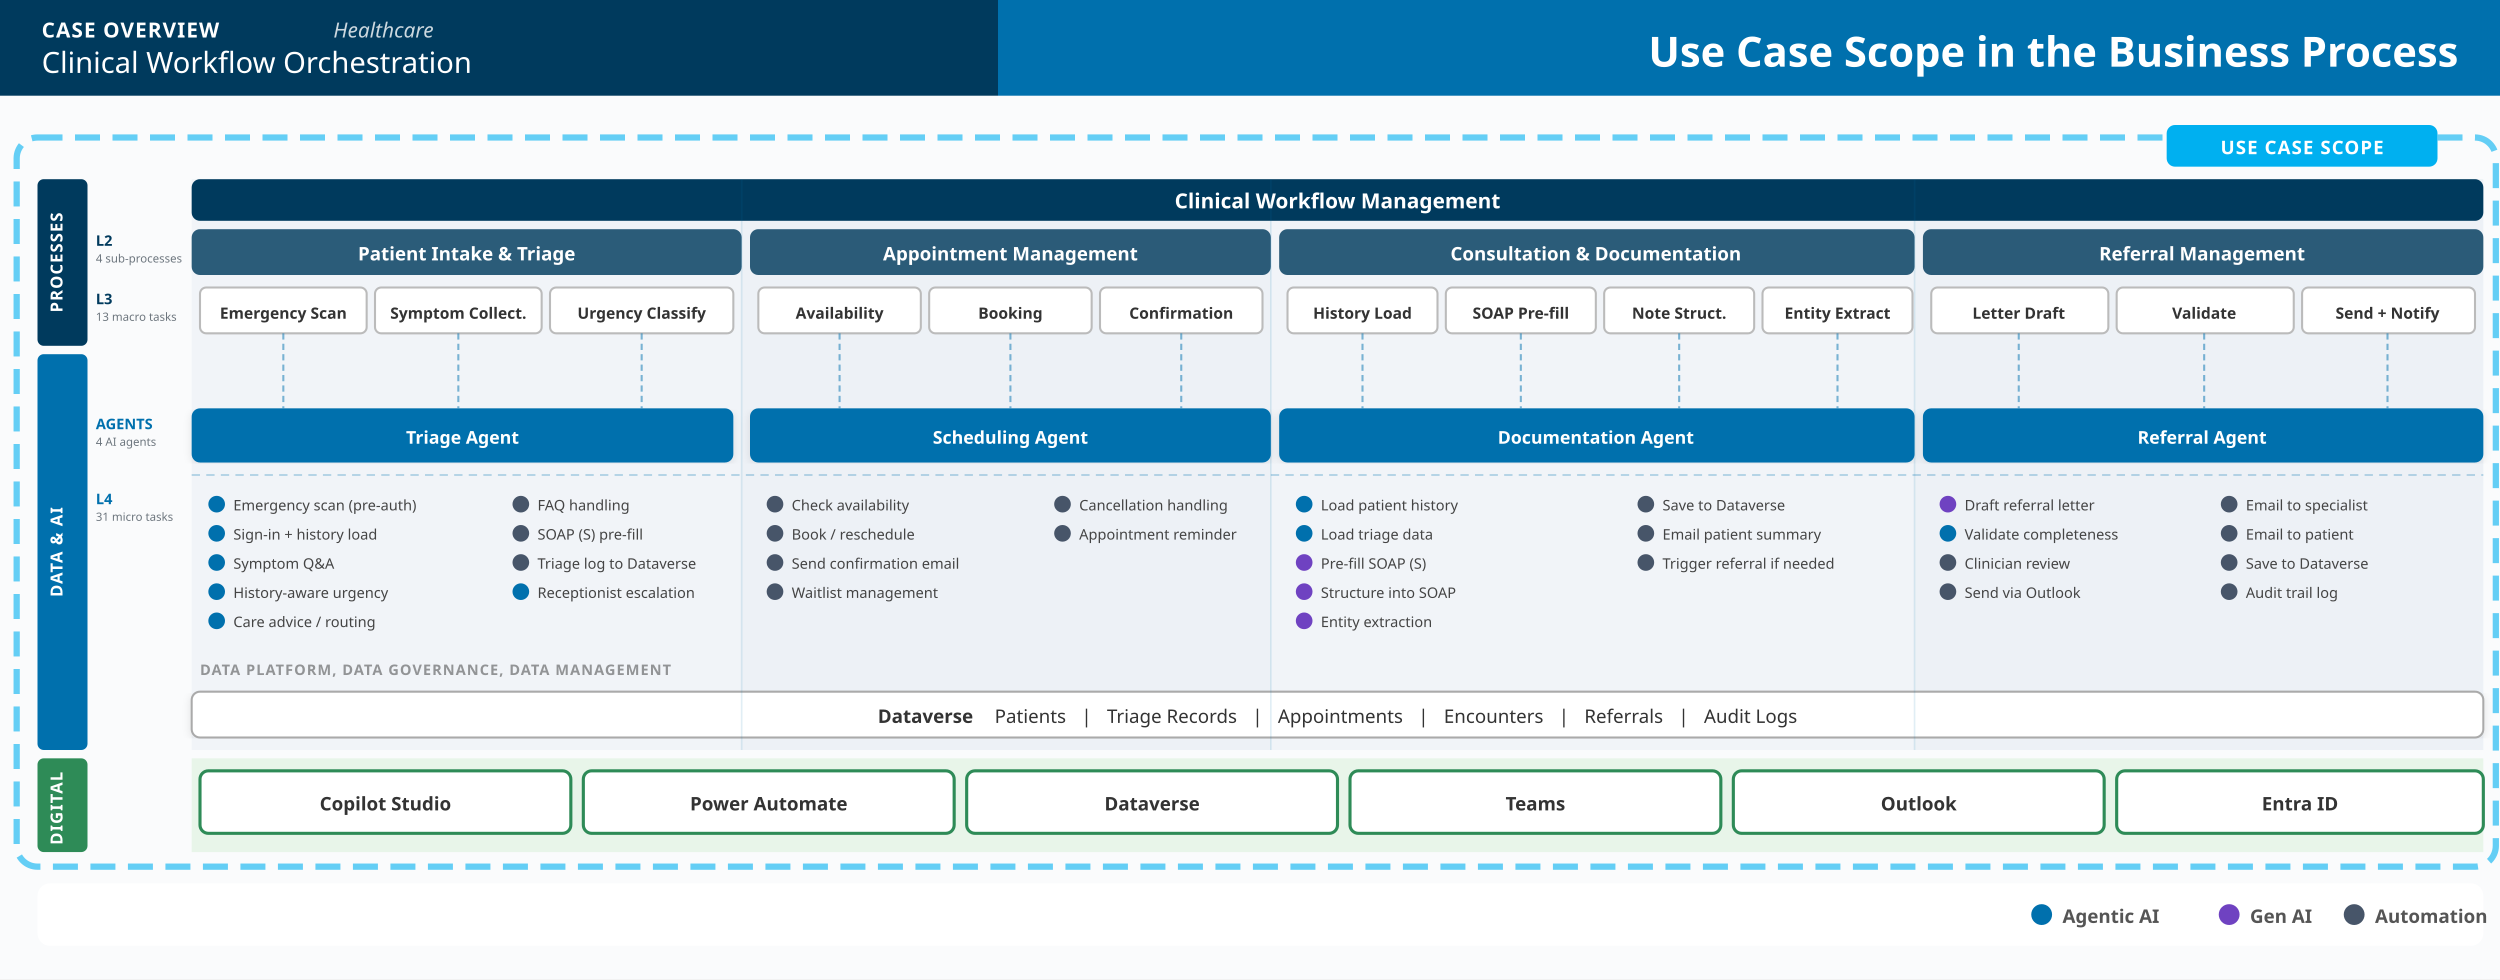
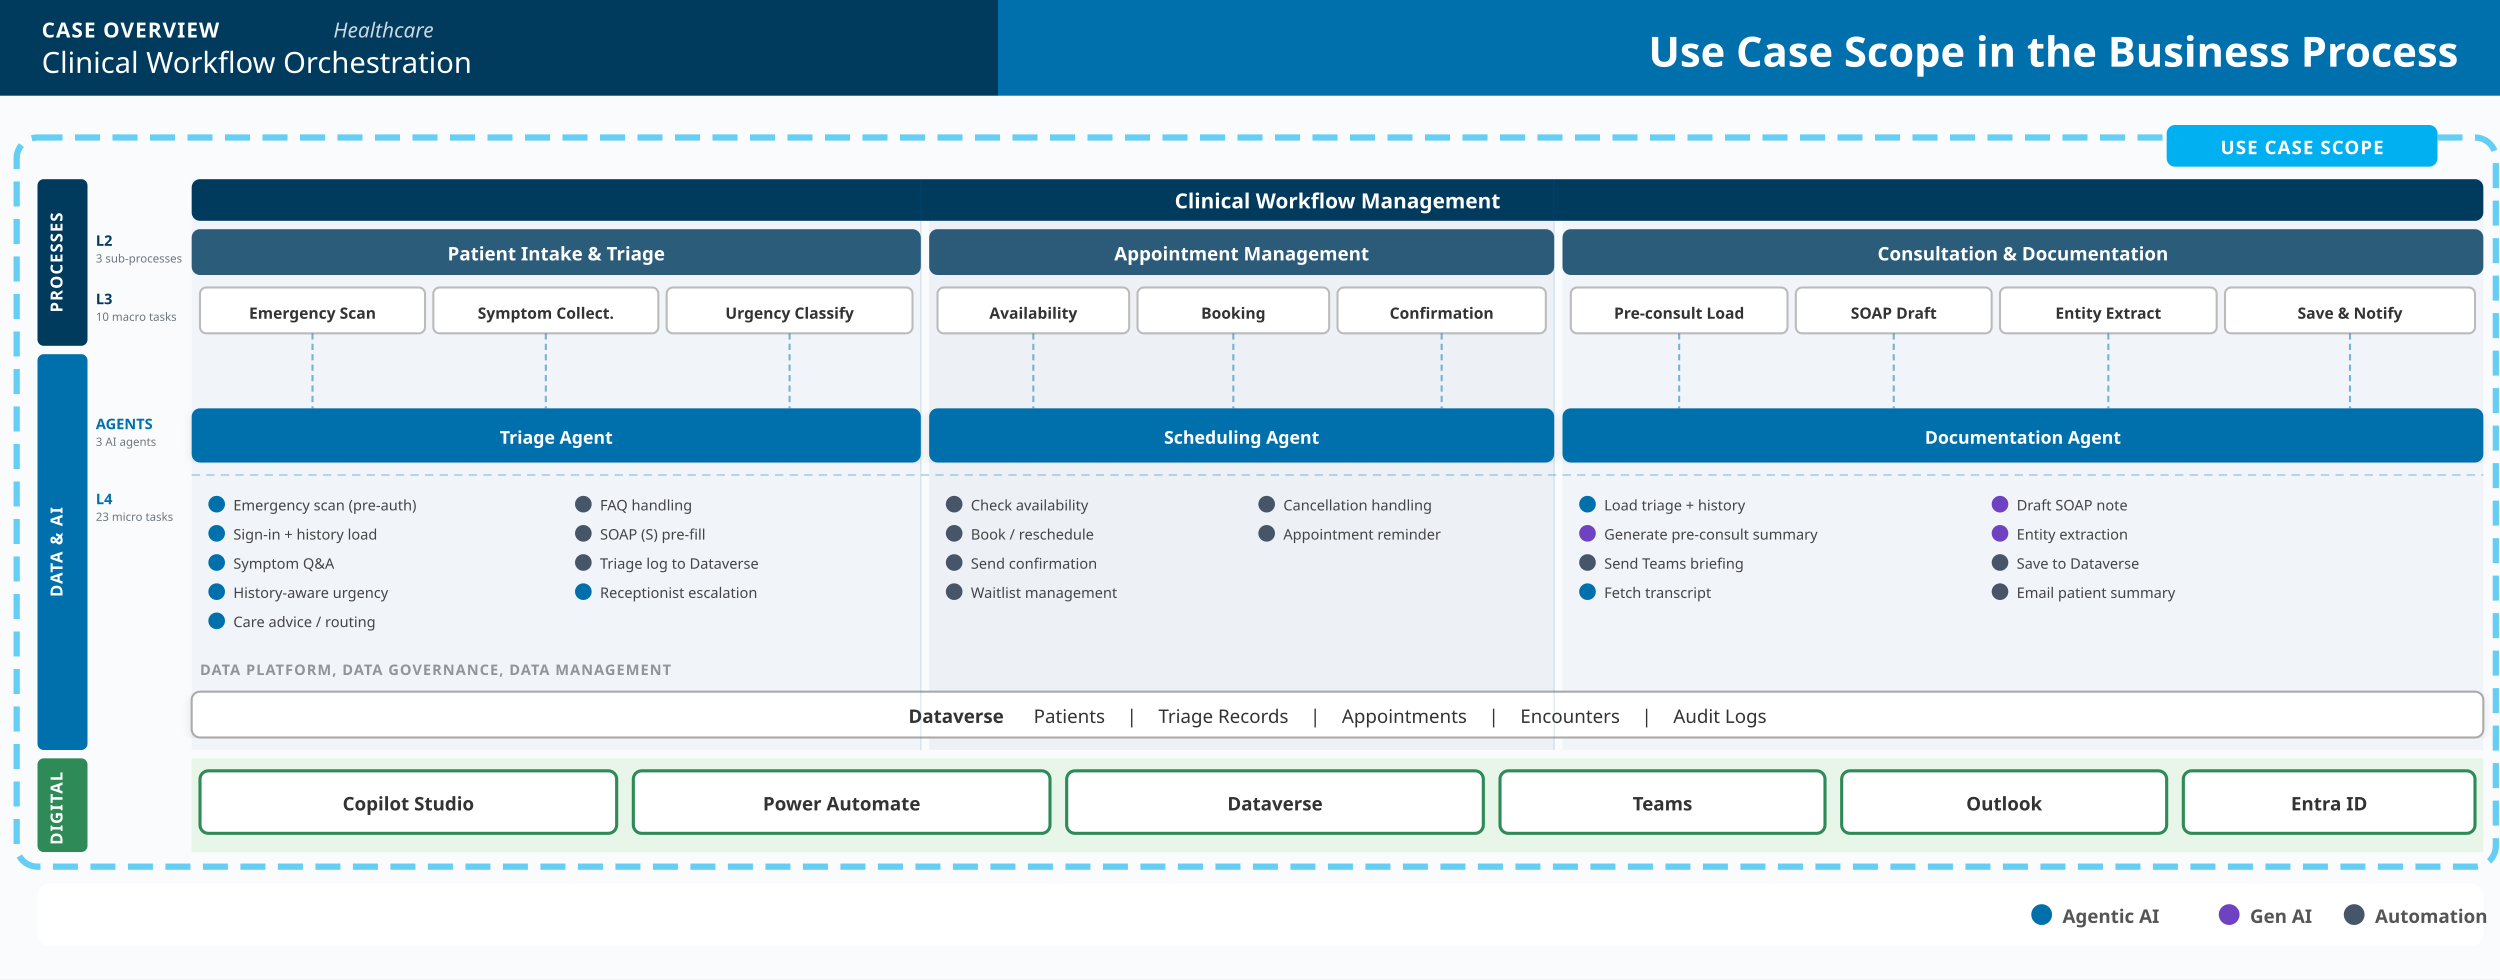
<svg xmlns="http://www.w3.org/2000/svg" viewBox="0 0 1200 470" font-family="'Segoe UI', -apple-system, sans-serif">
  <defs>
    <filter id="shadow" x="-2%" y="-2%" width="104%" height="104%">
      <feDropShadow dx="0" dy="1" stdDeviation="2" flood-opacity="0.1" />
    </filter>
    <linearGradient id="headerGrad" x1="0" y1="0" x2="1" y2="0">
      <stop offset="0%" stop-color="#003A5D" />
      <stop offset="40%" stop-color="#003A5D" />
      <stop offset="40%" stop-color="#0070AD" />
      <stop offset="100%" stop-color="#0070AD" />
    </linearGradient>
  </defs>
  <rect width="1200" height="46" fill="url(#headerGrad)" />
  <text x="20" y="18" fill="white" font-size="10" font-weight="600" letter-spacing="0.5">CASE OVERVIEW</text>
  <text x="160" y="18" fill="white" font-size="10" opacity="0.8" font-style="italic">Healthcare</text>
  <text x="20" y="35" fill="white" font-size="14" font-weight="400">Clinical Workflow Orchestration</text>
  <text x="1180" y="32" text-anchor="end" fill="white" font-size="20" font-weight="700">Use Case Scope in the Business Process</text>
  <rect y="46" width="1200" height="424" fill="#FAFBFC" />
  <rect x="8" y="66" width="1190" height="350" rx="10" fill="none" stroke="#00B0F0" stroke-width="3" stroke-dasharray="12 6" opacity="0.6" />
  <rect x="1040" y="60" width="130" height="20" rx="4" fill="#00B0F0" />
  <text x="1105" y="74" text-anchor="middle" fill="white" font-size="9" font-weight="600" letter-spacing="0.5">USE CASE SCOPE</text>
-   <rect x="92" y="86" width="264" height="274" fill="#e8eef3" opacity="0.5" />
-   <rect x="356" y="86" width="254" height="274" fill="#dfe8f0" opacity="0.5" />
-   <rect x="610" y="86" width="309" height="274" fill="#e8eef3" opacity="0.5" />
-   <rect x="919" y="86" width="273" height="274" fill="#dfe8f0" opacity="0.5" />
+   <rect x="92" y="86" width="350" height="274" fill="#e8eef3" opacity="0.5" />
+   <rect x="446" y="86" width="300" height="274" fill="#dfe8f0" opacity="0.5" />
+   <rect x="750" y="86" width="442" height="274" fill="#e8eef3" opacity="0.5" />
  <rect x="18" y="86" width="24" height="80" rx="3" fill="#003A5D" />
  <text x="30" y="126" text-anchor="middle" fill="white" font-size="8" font-weight="700" letter-spacing="0.5" transform="rotate(-90 30 126)">PROCESSES</text>
  <text x="46" y="118" fill="#003A5D" font-size="7" font-weight="700">L2</text>
-   <text x="46" y="126" fill="#6C757D" font-size="5.5">4 sub-processes</text>
+   <text x="46" y="126" fill="#6C757D" font-size="5.5">3 sub-processes</text>
  <text x="46" y="146" fill="#003A5D" font-size="7" font-weight="700">L3</text>
-   <text x="46" y="154" fill="#6C757D" font-size="5.5">13 macro tasks</text>
+   <text x="46" y="154" fill="#6C757D" font-size="5.5">10 macro tasks</text>
  <rect x="92" y="86" width="1100" height="20" rx="4" fill="#003A5D" />
  <text x="642" y="100" text-anchor="middle" fill="white" font-size="10" font-weight="700">Clinical Workflow Management</text>
-   <rect x="92" y="110" width="264" height="22" rx="4" fill="#003A5D" opacity="0.82" />
-   <text x="224" y="125" text-anchor="middle" fill="white" font-size="9" font-weight="600">Patient Intake &amp; Triage</text>
-   <rect x="360" y="110" width="250" height="22" rx="4" fill="#003A5D" opacity="0.82" />
-   <text x="485" y="125" text-anchor="middle" fill="white" font-size="9" font-weight="600">Appointment Management</text>
-   <rect x="614" y="110" width="305" height="22" rx="4" fill="#003A5D" opacity="0.82" />
-   <text x="766" y="125" text-anchor="middle" fill="white" font-size="9" font-weight="600">Consultation &amp; Documentation</text>
-   <rect x="923" y="110" width="269" height="22" rx="4" fill="#003A5D" opacity="0.82" />
-   <text x="1057" y="125" text-anchor="middle" fill="white" font-size="9" font-weight="600">Referral Management</text>
-   <rect x="96" y="138" width="80" height="22" rx="3" fill="white" stroke="#bbb" stroke-width="1" />
-   <text x="136" y="153" text-anchor="middle" fill="#333" font-size="7.5" font-weight="600">Emergency Scan</text>
-   <rect x="180" y="138" width="80" height="22" rx="3" fill="white" stroke="#bbb" stroke-width="1" />
-   <text x="220" y="153" text-anchor="middle" fill="#333" font-size="7.5" font-weight="600">Symptom Collect.</text>
-   <rect x="264" y="138" width="88" height="22" rx="3" fill="white" stroke="#bbb" stroke-width="1" />
-   <text x="308" y="153" text-anchor="middle" fill="#333" font-size="7.5" font-weight="600">Urgency Classify</text>
-   <rect x="364" y="138" width="78" height="22" rx="3" fill="white" stroke="#bbb" stroke-width="1" />
-   <text x="403" y="153" text-anchor="middle" fill="#333" font-size="7.5" font-weight="600">Availability</text>
-   <rect x="446" y="138" width="78" height="22" rx="3" fill="white" stroke="#bbb" stroke-width="1" />
-   <text x="485" y="153" text-anchor="middle" fill="#333" font-size="7.5" font-weight="600">Booking</text>
-   <rect x="528" y="138" width="78" height="22" rx="3" fill="white" stroke="#bbb" stroke-width="1" />
-   <text x="567" y="153" text-anchor="middle" fill="#333" font-size="7.5" font-weight="600">Confirmation</text>
-   <rect x="618" y="138" width="72" height="22" rx="3" fill="white" stroke="#bbb" stroke-width="1" />
-   <text x="654" y="153" text-anchor="middle" fill="#333" font-size="7.5" font-weight="600">History Load</text>
-   <rect x="694" y="138" width="72" height="22" rx="3" fill="white" stroke="#bbb" stroke-width="1" />
-   <text x="730" y="153" text-anchor="middle" fill="#333" font-size="7.5" font-weight="600">SOAP Pre-fill</text>
-   <rect x="770" y="138" width="72" height="22" rx="3" fill="white" stroke="#bbb" stroke-width="1" />
-   <text x="806" y="153" text-anchor="middle" fill="#333" font-size="7.5" font-weight="600">Note Struct.</text>
-   <rect x="846" y="138" width="72" height="22" rx="3" fill="white" stroke="#bbb" stroke-width="1" />
-   <text x="882" y="153" text-anchor="middle" fill="#333" font-size="7.5" font-weight="600">Entity Extract</text>
-   <rect x="927" y="138" width="85" height="22" rx="3" fill="white" stroke="#bbb" stroke-width="1" />
-   <text x="969" y="153" text-anchor="middle" fill="#333" font-size="7.5" font-weight="600">Letter Draft</text>
-   <rect x="1016" y="138" width="85" height="22" rx="3" fill="white" stroke="#bbb" stroke-width="1" />
-   <text x="1058" y="153" text-anchor="middle" fill="#333" font-size="7.5" font-weight="600">Validate</text>
-   <rect x="1105" y="138" width="83" height="22" rx="3" fill="white" stroke="#bbb" stroke-width="1" />
-   <text x="1146" y="153" text-anchor="middle" fill="#333" font-size="7.5" font-weight="600">Send + Notify</text>
+   <rect x="92" y="110" width="350" height="22" rx="4" fill="#003A5D" opacity="0.82" />
+   <text x="267" y="125" text-anchor="middle" fill="white" font-size="9" font-weight="600">Patient Intake &amp; Triage</text>
+   <rect x="446" y="110" width="300" height="22" rx="4" fill="#003A5D" opacity="0.82" />
+   <text x="596" y="125" text-anchor="middle" fill="white" font-size="9" font-weight="600">Appointment Management</text>
+   <rect x="750" y="110" width="442" height="22" rx="4" fill="#003A5D" opacity="0.82" />
+   <text x="971" y="125" text-anchor="middle" fill="white" font-size="9" font-weight="600">Consultation &amp; Documentation</text>
+   <rect x="96" y="138" width="108" height="22" rx="3" fill="white" stroke="#bbb" stroke-width="1" />
+   <text x="150" y="153" text-anchor="middle" fill="#333" font-size="7.5" font-weight="600">Emergency Scan</text>
+   <rect x="208" y="138" width="108" height="22" rx="3" fill="white" stroke="#bbb" stroke-width="1" />
+   <text x="262" y="153" text-anchor="middle" fill="#333" font-size="7.5" font-weight="600">Symptom Collect.</text>
+   <rect x="320" y="138" width="118" height="22" rx="3" fill="white" stroke="#bbb" stroke-width="1" />
+   <text x="379" y="153" text-anchor="middle" fill="#333" font-size="7.5" font-weight="600">Urgency Classify</text>
+   <rect x="450" y="138" width="92" height="22" rx="3" fill="white" stroke="#bbb" stroke-width="1" />
+   <text x="496" y="153" text-anchor="middle" fill="#333" font-size="7.5" font-weight="600">Availability</text>
+   <rect x="546" y="138" width="92" height="22" rx="3" fill="white" stroke="#bbb" stroke-width="1" />
+   <text x="592" y="153" text-anchor="middle" fill="#333" font-size="7.5" font-weight="600">Booking</text>
+   <rect x="642" y="138" width="100" height="22" rx="3" fill="white" stroke="#bbb" stroke-width="1" />
+   <text x="692" y="153" text-anchor="middle" fill="#333" font-size="7.5" font-weight="600">Confirmation</text>
+   <rect x="754" y="138" width="104" height="22" rx="3" fill="white" stroke="#bbb" stroke-width="1" />
+   <text x="806" y="153" text-anchor="middle" fill="#333" font-size="7.5" font-weight="600">Pre-consult Load</text>
+   <rect x="862" y="138" width="94" height="22" rx="3" fill="white" stroke="#bbb" stroke-width="1" />
+   <text x="909" y="153" text-anchor="middle" fill="#333" font-size="7.5" font-weight="600">SOAP Draft</text>
+   <rect x="960" y="138" width="104" height="22" rx="3" fill="white" stroke="#bbb" stroke-width="1" />
+   <text x="1012" y="153" text-anchor="middle" fill="#333" font-size="7.5" font-weight="600">Entity Extract</text>
+   <rect x="1068" y="138" width="120" height="22" rx="3" fill="white" stroke="#bbb" stroke-width="1" />
+   <text x="1128" y="153" text-anchor="middle" fill="#333" font-size="7.5" font-weight="600">Save &amp; Notify</text>
  <rect x="18" y="170" width="24" height="190" rx="3" fill="#0070AD" />
  <text x="30" y="265" text-anchor="middle" fill="white" font-size="8" font-weight="700" letter-spacing="0.5" transform="rotate(-90 30 265)">DATA &amp; AI</text>
  <text x="46" y="206" fill="#0070AD" font-size="7" font-weight="700">AGENTS</text>
-   <text x="46" y="214" fill="#6C757D" font-size="5.5">4 AI agents</text>
+   <text x="46" y="214" fill="#6C757D" font-size="5.5">3 AI agents</text>
  <text x="46" y="242" fill="#0070AD" font-size="7" font-weight="700">L4</text>
-   <text x="46" y="250" fill="#6C757D" font-size="5.5">31 micro tasks</text>
-   <line x1="136" y1="160" x2="136" y2="196" stroke="#0070AD" stroke-width="1" stroke-dasharray="3 2" opacity="0.5" />
-   <line x1="220" y1="160" x2="220" y2="196" stroke="#0070AD" stroke-width="1" stroke-dasharray="3 2" opacity="0.5" />
-   <line x1="308" y1="160" x2="308" y2="196" stroke="#0070AD" stroke-width="1" stroke-dasharray="3 2" opacity="0.5" />
-   <line x1="403" y1="160" x2="403" y2="196" stroke="#0070AD" stroke-width="1" stroke-dasharray="3 2" opacity="0.5" />
-   <line x1="485" y1="160" x2="485" y2="196" stroke="#0070AD" stroke-width="1" stroke-dasharray="3 2" opacity="0.5" />
-   <line x1="567" y1="160" x2="567" y2="196" stroke="#0070AD" stroke-width="1" stroke-dasharray="3 2" opacity="0.5" />
-   <line x1="654" y1="160" x2="654" y2="196" stroke="#0070AD" stroke-width="1" stroke-dasharray="3 2" opacity="0.5" />
-   <line x1="730" y1="160" x2="730" y2="196" stroke="#0070AD" stroke-width="1" stroke-dasharray="3 2" opacity="0.5" />
+   <text x="46" y="250" fill="#6C757D" font-size="5.5">23 micro tasks</text>
+   <line x1="150" y1="160" x2="150" y2="196" stroke="#0070AD" stroke-width="1" stroke-dasharray="3 2" opacity="0.5" />
+   <line x1="262" y1="160" x2="262" y2="196" stroke="#0070AD" stroke-width="1" stroke-dasharray="3 2" opacity="0.5" />
+   <line x1="379" y1="160" x2="379" y2="196" stroke="#0070AD" stroke-width="1" stroke-dasharray="3 2" opacity="0.5" />
+   <line x1="496" y1="160" x2="496" y2="196" stroke="#0070AD" stroke-width="1" stroke-dasharray="3 2" opacity="0.5" />
+   <line x1="592" y1="160" x2="592" y2="196" stroke="#0070AD" stroke-width="1" stroke-dasharray="3 2" opacity="0.5" />
+   <line x1="692" y1="160" x2="692" y2="196" stroke="#0070AD" stroke-width="1" stroke-dasharray="3 2" opacity="0.5" />
  <line x1="806" y1="160" x2="806" y2="196" stroke="#0070AD" stroke-width="1" stroke-dasharray="3 2" opacity="0.5" />
-   <line x1="882" y1="160" x2="882" y2="196" stroke="#0070AD" stroke-width="1" stroke-dasharray="3 2" opacity="0.5" />
-   <line x1="969" y1="160" x2="969" y2="196" stroke="#0070AD" stroke-width="1" stroke-dasharray="3 2" opacity="0.5" />
-   <line x1="1058" y1="160" x2="1058" y2="196" stroke="#0070AD" stroke-width="1" stroke-dasharray="3 2" opacity="0.5" />
-   <line x1="1146" y1="160" x2="1146" y2="196" stroke="#0070AD" stroke-width="1" stroke-dasharray="3 2" opacity="0.5" />
-   <rect x="92" y="196" width="260" height="26" rx="4" fill="#0070AD" filter="url(#shadow)" />
-   <text x="222" y="213" text-anchor="middle" fill="white" font-size="8.5" font-weight="600">Triage Agent</text>
-   <rect x="360" y="196" width="250" height="26" rx="4" fill="#0070AD" filter="url(#shadow)" />
-   <text x="485" y="213" text-anchor="middle" fill="white" font-size="8.5" font-weight="600">Scheduling Agent</text>
-   <rect x="614" y="196" width="305" height="26" rx="4" fill="#0070AD" filter="url(#shadow)" />
-   <text x="766" y="213" text-anchor="middle" fill="white" font-size="8.5" font-weight="600">Documentation Agent</text>
-   <rect x="923" y="196" width="269" height="26" rx="4" fill="#0070AD" filter="url(#shadow)" />
-   <text x="1057" y="213" text-anchor="middle" fill="white" font-size="8.5" font-weight="600">Referral Agent</text>
+   <line x1="909" y1="160" x2="909" y2="196" stroke="#0070AD" stroke-width="1" stroke-dasharray="3 2" opacity="0.5" />
+   <line x1="1012" y1="160" x2="1012" y2="196" stroke="#0070AD" stroke-width="1" stroke-dasharray="3 2" opacity="0.5" />
+   <line x1="1128" y1="160" x2="1128" y2="196" stroke="#0070AD" stroke-width="1" stroke-dasharray="3 2" opacity="0.5" />
+   <rect x="92" y="196" width="350" height="26" rx="4" fill="#0070AD" filter="url(#shadow)" />
+   <text x="267" y="213" text-anchor="middle" fill="white" font-size="8.5" font-weight="600">Triage Agent</text>
+   <rect x="446" y="196" width="300" height="26" rx="4" fill="#0070AD" filter="url(#shadow)" />
+   <text x="596" y="213" text-anchor="middle" fill="white" font-size="8.5" font-weight="600">Scheduling Agent</text>
+   <rect x="750" y="196" width="442" height="26" rx="4" fill="#0070AD" filter="url(#shadow)" />
+   <text x="971" y="213" text-anchor="middle" fill="white" font-size="8.5" font-weight="600">Documentation Agent</text>
  <line x1="92" y1="228" x2="1192" y2="228" stroke="#0070AD" stroke-width="0.8" stroke-dasharray="4 3" opacity="0.3" />
  <circle cx="104" cy="242" r="4" fill="#0070AD" />
  <text x="112" y="245" fill="#444" font-size="7">Emergency scan (pre-auth)</text>
  <circle cx="104" cy="256" r="4" fill="#0070AD" />
  <text x="112" y="259" fill="#444" font-size="7">Sign-in + history load</text>
  <circle cx="104" cy="270" r="4" fill="#0070AD" />
  <text x="112" y="273" fill="#444" font-size="7">Symptom Q&amp;A</text>
  <circle cx="104" cy="284" r="4" fill="#0070AD" />
  <text x="112" y="287" fill="#444" font-size="7">History-aware urgency</text>
  <circle cx="104" cy="298" r="4" fill="#0070AD" />
  <text x="112" y="301" fill="#444" font-size="7">Care advice / routing</text>
-   <circle cx="250" cy="242" r="4" fill="#475569" />
-   <text x="258" y="245" fill="#444" font-size="7">FAQ handling</text>
-   <circle cx="250" cy="256" r="4" fill="#475569" />
-   <text x="258" y="259" fill="#444" font-size="7">SOAP (S) pre-fill</text>
-   <circle cx="250" cy="270" r="4" fill="#475569" />
-   <text x="258" y="273" fill="#444" font-size="7">Triage log to Dataverse</text>
-   <circle cx="250" cy="284" r="4" fill="#0070AD" />
-   <text x="258" y="287" fill="#444" font-size="7">Receptionist escalation</text>
-   <circle cx="372" cy="242" r="4" fill="#475569" />
-   <text x="380" y="245" fill="#444" font-size="7">Check availability</text>
-   <circle cx="372" cy="256" r="4" fill="#475569" />
-   <text x="380" y="259" fill="#444" font-size="7">Book / reschedule</text>
-   <circle cx="372" cy="270" r="4" fill="#475569" />
-   <text x="380" y="273" fill="#444" font-size="7">Send confirmation email</text>
-   <circle cx="372" cy="284" r="4" fill="#475569" />
-   <text x="380" y="287" fill="#444" font-size="7">Waitlist management</text>
-   <circle cx="510" cy="242" r="4" fill="#475569" />
-   <text x="518" y="245" fill="#444" font-size="7">Cancellation handling</text>
-   <circle cx="510" cy="256" r="4" fill="#475569" />
-   <text x="518" y="259" fill="#444" font-size="7">Appointment reminder</text>
-   <circle cx="626" cy="242" r="4" fill="#0070AD" />
-   <text x="634" y="245" fill="#444" font-size="7">Load patient history</text>
-   <circle cx="626" cy="256" r="4" fill="#0070AD" />
-   <text x="634" y="259" fill="#444" font-size="7">Load triage data</text>
-   <circle cx="626" cy="270" r="4" fill="#6f42c1" />
-   <text x="634" y="273" fill="#444" font-size="7">Pre-fill SOAP (S)</text>
-   <circle cx="626" cy="284" r="4" fill="#6f42c1" />
-   <text x="634" y="287" fill="#444" font-size="7">Structure into SOAP</text>
-   <circle cx="626" cy="298" r="4" fill="#6f42c1" />
-   <text x="634" y="301" fill="#444" font-size="7">Entity extraction</text>
-   <circle cx="790" cy="242" r="4" fill="#475569" />
-   <text x="798" y="245" fill="#444" font-size="7">Save to Dataverse</text>
-   <circle cx="790" cy="256" r="4" fill="#475569" />
-   <text x="798" y="259" fill="#444" font-size="7">Email patient summary</text>
-   <circle cx="790" cy="270" r="4" fill="#475569" />
-   <text x="798" y="273" fill="#444" font-size="7">Trigger referral if needed</text>
-   <circle cx="935" cy="242" r="4" fill="#6f42c1" />
-   <text x="943" y="245" fill="#444" font-size="7">Draft referral letter</text>
-   <circle cx="935" cy="256" r="4" fill="#0070AD" />
-   <text x="943" y="259" fill="#444" font-size="7">Validate completeness</text>
-   <circle cx="935" cy="270" r="4" fill="#475569" />
-   <text x="943" y="273" fill="#444" font-size="7">Clinician review</text>
-   <circle cx="935" cy="284" r="4" fill="#475569" />
-   <text x="943" y="287" fill="#444" font-size="7">Send via Outlook</text>
-   <circle cx="1070" cy="242" r="4" fill="#475569" />
-   <text x="1078" y="245" fill="#444" font-size="7">Email to specialist</text>
-   <circle cx="1070" cy="256" r="4" fill="#475569" />
-   <text x="1078" y="259" fill="#444" font-size="7">Email to patient</text>
-   <circle cx="1070" cy="270" r="4" fill="#475569" />
-   <text x="1078" y="273" fill="#444" font-size="7">Save to Dataverse</text>
-   <circle cx="1070" cy="284" r="4" fill="#475569" />
-   <text x="1078" y="287" fill="#444" font-size="7">Audit trail log</text>
+   <circle cx="280" cy="242" r="4" fill="#475569" />
+   <text x="288" y="245" fill="#444" font-size="7">FAQ handling</text>
+   <circle cx="280" cy="256" r="4" fill="#475569" />
+   <text x="288" y="259" fill="#444" font-size="7">SOAP (S) pre-fill</text>
+   <circle cx="280" cy="270" r="4" fill="#475569" />
+   <text x="288" y="273" fill="#444" font-size="7">Triage log to Dataverse</text>
+   <circle cx="280" cy="284" r="4" fill="#0070AD" />
+   <text x="288" y="287" fill="#444" font-size="7">Receptionist escalation</text>
+   <circle cx="458" cy="242" r="4" fill="#475569" />
+   <text x="466" y="245" fill="#444" font-size="7">Check availability</text>
+   <circle cx="458" cy="256" r="4" fill="#475569" />
+   <text x="466" y="259" fill="#444" font-size="7">Book / reschedule</text>
+   <circle cx="458" cy="270" r="4" fill="#475569" />
+   <text x="466" y="273" fill="#444" font-size="7">Send confirmation</text>
+   <circle cx="458" cy="284" r="4" fill="#475569" />
+   <text x="466" y="287" fill="#444" font-size="7">Waitlist management</text>
+   <circle cx="608" cy="242" r="4" fill="#475569" />
+   <text x="616" y="245" fill="#444" font-size="7">Cancellation handling</text>
+   <circle cx="608" cy="256" r="4" fill="#475569" />
+   <text x="616" y="259" fill="#444" font-size="7">Appointment reminder</text>
+   <circle cx="762" cy="242" r="4" fill="#0070AD" />
+   <text x="770" y="245" fill="#444" font-size="7">Load triage + history</text>
+   <circle cx="762" cy="256" r="4" fill="#6f42c1" />
+   <text x="770" y="259" fill="#444" font-size="7">Generate pre-consult summary</text>
+   <circle cx="762" cy="270" r="4" fill="#475569" />
+   <text x="770" y="273" fill="#444" font-size="7">Send Teams briefing</text>
+   <circle cx="762" cy="284" r="4" fill="#0070AD" />
+   <text x="770" y="287" fill="#444" font-size="7">Fetch transcript</text>
+   <circle cx="960" cy="242" r="4" fill="#6f42c1" />
+   <text x="968" y="245" fill="#444" font-size="7">Draft SOAP note</text>
+   <circle cx="960" cy="256" r="4" fill="#6f42c1" />
+   <text x="968" y="259" fill="#444" font-size="7">Entity extraction</text>
+   <circle cx="960" cy="270" r="4" fill="#475569" />
+   <text x="968" y="273" fill="#444" font-size="7">Save to Dataverse</text>
+   <circle cx="960" cy="284" r="4" fill="#475569" />
+   <text x="968" y="287" fill="#444" font-size="7">Email patient summary</text>
  <text x="96" y="324" fill="#333" font-size="7" font-weight="600" opacity="0.5" letter-spacing="0.5">DATA PLATFORM, DATA GOVERNANCE, DATA MANAGEMENT</text>
  <rect x="92" y="332" width="1100" height="22" rx="4" fill="white" stroke="#aaa" stroke-width="1" filter="url(#shadow)" />
  <text x="642" y="347" text-anchor="middle" fill="#333" font-size="9">
    <tspan font-weight="700">Dataverse</tspan>
-     <tspan dx="8">Patients</tspan>
-     <tspan dx="5">|</tspan>
-     <tspan dx="5">Triage Records</tspan>
-     <tspan dx="5">|</tspan>
-     <tspan dx="5">Appointments</tspan>
-     <tspan dx="5">|</tspan>
-     <tspan dx="5">Encounters</tspan>
-     <tspan dx="5">|</tspan>
-     <tspan dx="5">Referrals</tspan>
-     <tspan dx="5">|</tspan>
-     <tspan dx="5">Audit Logs</tspan>
+     <tspan dx="12">Patients</tspan>
+     <tspan dx="8">|</tspan>
+     <tspan dx="8">Triage Records</tspan>
+     <tspan dx="8">|</tspan>
+     <tspan dx="8">Appointments</tspan>
+     <tspan dx="8">|</tspan>
+     <tspan dx="8">Encounters</tspan>
+     <tspan dx="8">|</tspan>
+     <tspan dx="8">Audit Logs</tspan>
  </text>
-   <line x1="356" y1="86" x2="356" y2="360" stroke="#0070AD" stroke-width="0.8" opacity="0.12" />
-   <line x1="610" y1="86" x2="610" y2="360" stroke="#0070AD" stroke-width="0.8" opacity="0.12" />
-   <line x1="919" y1="86" x2="919" y2="360" stroke="#0070AD" stroke-width="0.8" opacity="0.12" />
+   <line x1="442" y1="86" x2="442" y2="360" stroke="#0070AD" stroke-width="0.8" opacity="0.12" />
+   <line x1="746" y1="86" x2="746" y2="360" stroke="#0070AD" stroke-width="0.8" opacity="0.12" />
  <rect x="18" y="364" width="24" height="45" rx="3" fill="#2E8B57" />
  <text x="30" y="388" text-anchor="middle" fill="white" font-size="8" font-weight="700" letter-spacing="0.5" transform="rotate(-90 30 388)">DIGITAL</text>
  <rect x="92" y="364" width="1100" height="45" fill="#e8f5e9" />
-   <rect x="96" y="370" width="178" height="30" rx="4" fill="white" stroke="#2E8B57" stroke-width="1.5" />
-   <text x="185" y="389" text-anchor="middle" fill="#333" font-size="9" font-weight="600">Copilot Studio</text>
-   <rect x="280" y="370" width="178" height="30" rx="4" fill="white" stroke="#2E8B57" stroke-width="1.5" />
-   <text x="369" y="389" text-anchor="middle" fill="#333" font-size="9" font-weight="600">Power Automate</text>
-   <rect x="464" y="370" width="178" height="30" rx="4" fill="white" stroke="#2E8B57" stroke-width="1.5" />
-   <text x="553" y="389" text-anchor="middle" fill="#333" font-size="9" font-weight="600">Dataverse</text>
-   <rect x="648" y="370" width="178" height="30" rx="4" fill="white" stroke="#2E8B57" stroke-width="1.5" />
-   <text x="737" y="389" text-anchor="middle" fill="#333" font-size="9" font-weight="600">Teams</text>
-   <rect x="832" y="370" width="178" height="30" rx="4" fill="white" stroke="#2E8B57" stroke-width="1.5" />
-   <text x="921" y="389" text-anchor="middle" fill="#333" font-size="9" font-weight="600">Outlook</text>
-   <rect x="1016" y="370" width="176" height="30" rx="4" fill="white" stroke="#2E8B57" stroke-width="1.5" />
-   <text x="1104" y="389" text-anchor="middle" fill="#333" font-size="9" font-weight="600">Entra ID</text>
+   <rect x="96" y="370" width="200" height="30" rx="4" fill="white" stroke="#2E8B57" stroke-width="1.5" />
+   <text x="196" y="389" text-anchor="middle" fill="#333" font-size="9" font-weight="600">Copilot Studio</text>
+   <rect x="304" y="370" width="200" height="30" rx="4" fill="white" stroke="#2E8B57" stroke-width="1.5" />
+   <text x="404" y="389" text-anchor="middle" fill="#333" font-size="9" font-weight="600">Power Automate</text>
+   <rect x="512" y="370" width="200" height="30" rx="4" fill="white" stroke="#2E8B57" stroke-width="1.5" />
+   <text x="612" y="389" text-anchor="middle" fill="#333" font-size="9" font-weight="600">Dataverse</text>
+   <rect x="720" y="370" width="156" height="30" rx="4" fill="white" stroke="#2E8B57" stroke-width="1.5" />
+   <text x="798" y="389" text-anchor="middle" fill="#333" font-size="9" font-weight="600">Teams</text>
+   <rect x="884" y="370" width="156" height="30" rx="4" fill="white" stroke="#2E8B57" stroke-width="1.5" />
+   <text x="962" y="389" text-anchor="middle" fill="#333" font-size="9" font-weight="600">Outlook</text>
+   <rect x="1048" y="370" width="140" height="30" rx="4" fill="white" stroke="#2E8B57" stroke-width="1.5" />
+   <text x="1118" y="389" text-anchor="middle" fill="#333" font-size="9" font-weight="600">Entra ID</text>
  <rect x="18" y="424" width="1174" height="30" rx="6" fill="white" stroke="none" />
  <circle cx="980" cy="439" r="5" fill="#0070AD" />
  <text x="990" y="443" fill="#555" font-size="9" font-weight="600">Agentic AI</text>
  <circle cx="1070" cy="439" r="5" fill="#6f42c1" />
  <text x="1080" y="443" fill="#555" font-size="9" font-weight="600">Gen AI</text>
  <circle cx="1130" cy="439" r="5" fill="#475569" />
  <text x="1140" y="443" fill="#555" font-size="9" font-weight="600">Automation</text>
</svg>
